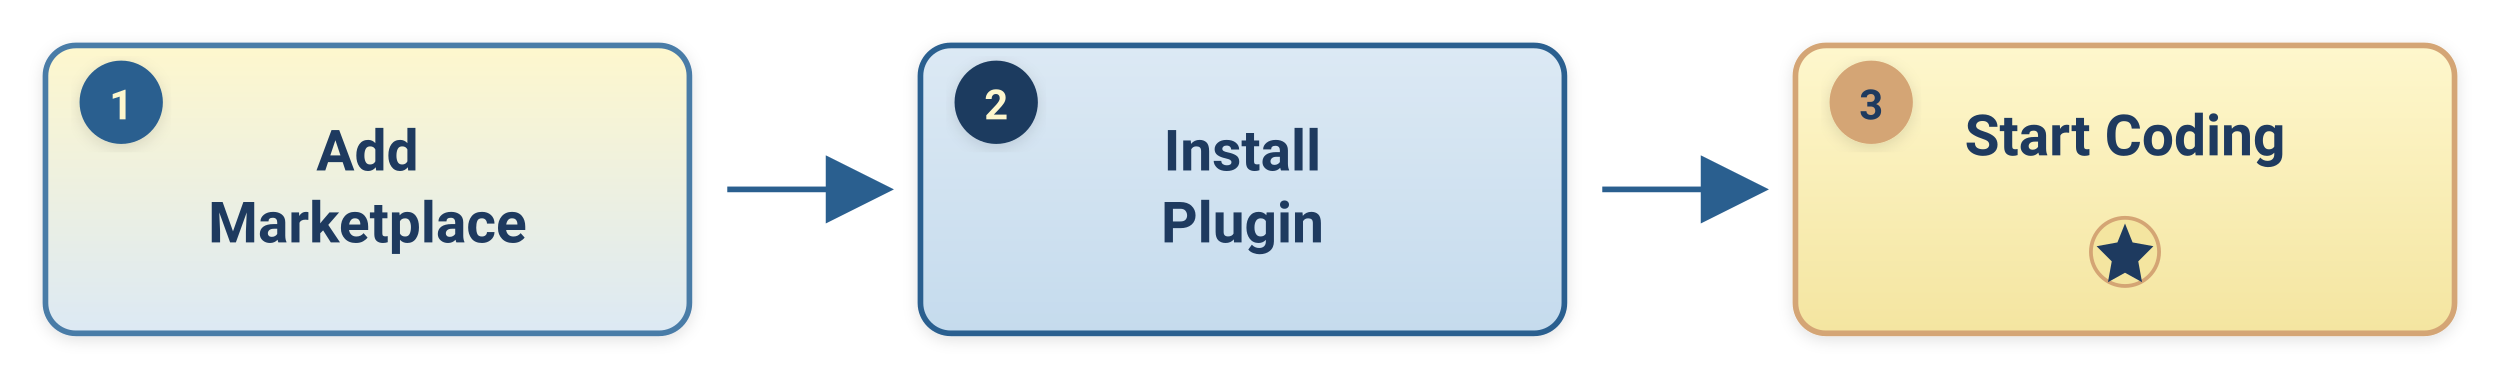
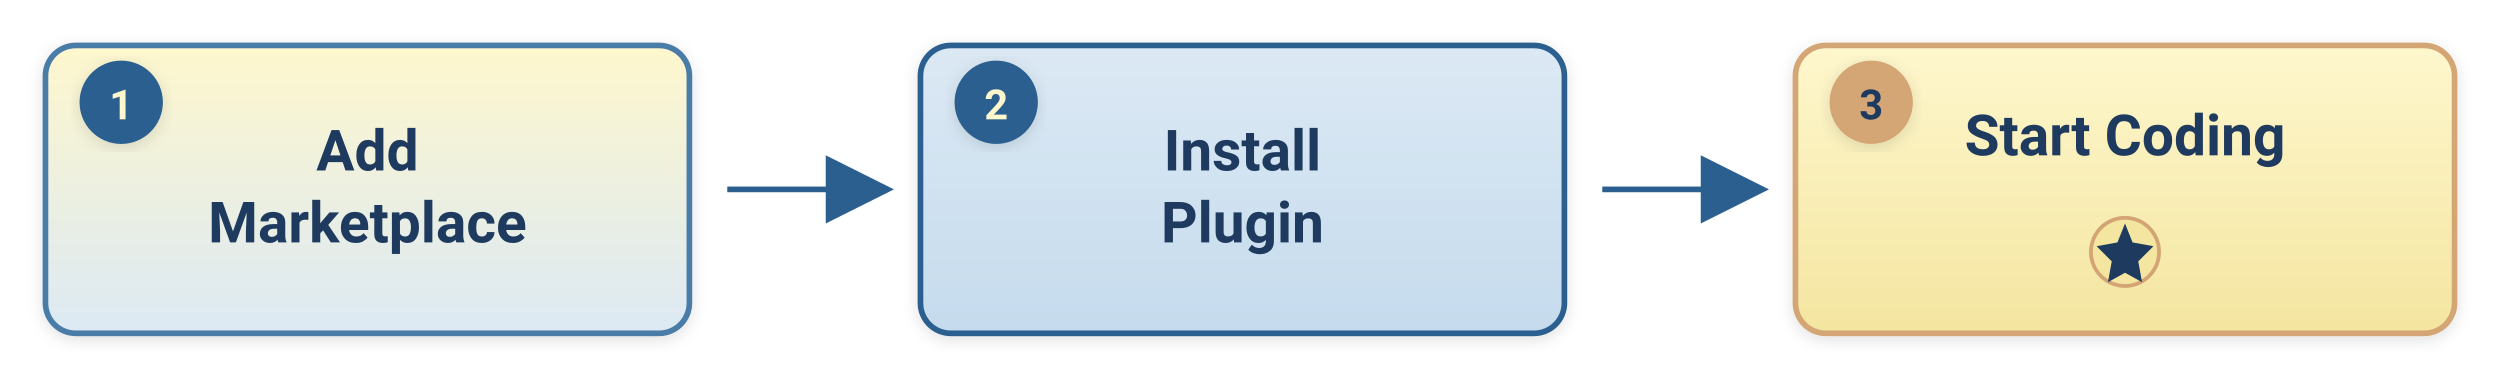
<svg xmlns="http://www.w3.org/2000/svg" viewBox="0 0 1320 200" width="1320" height="200">
  <defs>
    <marker id="arrow" markerWidth="12" markerHeight="12" refX="10" refY="6" orient="auto">
      <polygon points="0 0, 12 6, 0 12" fill="#2a5f8f" />
    </marker>
    <filter id="shadow-sm">
      <feDropShadow dx="0" dy="2" stdDeviation="4" flood-opacity="0.12" />
    </filter>
    <linearGradient id="step1-bg" x1="0%" y1="0%" x2="0%" y2="100%">
      <stop offset="0%" style="stop-color:#fef7cd;stop-opacity:1" />
      <stop offset="100%" style="stop-color:#dce9f4;stop-opacity:1" />
    </linearGradient>
    <linearGradient id="step2-bg" x1="0%" y1="0%" x2="0%" y2="100%">
      <stop offset="0%" style="stop-color:#dce9f4;stop-opacity:1" />
      <stop offset="100%" style="stop-color:#c5dbed;stop-opacity:1" />
    </linearGradient>
    <linearGradient id="step3-bg" x1="0%" y1="0%" x2="0%" y2="100%">
      <stop offset="0%" style="stop-color:#fef7cd;stop-opacity:1" />
      <stop offset="100%" style="stop-color:#f4e5a0;stop-opacity:1" />
    </linearGradient>
  </defs>
  <g id="main">
    <rect x="24" y="24" width="340" height="152" rx="16" fill="url(#step1-bg)" stroke="#4a7ba7" stroke-width="3" filter="url(#shadow-sm)" />
    <circle cx="64" cy="54" r="22" fill="#2a5f8f" filter="url(#shadow-sm)" />
    <text x="64" y="63" text-anchor="middle" font-size="22" font-weight="700" fill="#fef7cd" font-family="ui-sans-serif, system-ui, -apple-system, 'Segoe UI', Roboto, sans-serif">
      1
    </text>
    <text x="194" y="90" text-anchor="middle" font-size="30" font-weight="700" fill="#1e3a5f" font-family="ui-sans-serif, system-ui, -apple-system, 'Segoe UI', Roboto, sans-serif">
      Add
    </text>
    <text x="194" y="128" text-anchor="middle" font-size="30" font-weight="700" fill="#1e3a5f" font-family="ui-sans-serif, system-ui, -apple-system, 'Segoe UI', Roboto, sans-serif">
      Marketplace
    </text>
    <path d="M 384 100 L 466 100" stroke="#2a5f8f" stroke-width="3" marker-end="url(#arrow)" fill="none" />
    <rect x="486" y="24" width="340" height="152" rx="16" fill="url(#step2-bg)" stroke="#2a5f8f" stroke-width="3" filter="url(#shadow-sm)" />
-     <circle cx="526" cy="54" r="22" fill="#1e3a5f" filter="url(#shadow-sm)" />
+     <circle cx="526" cy="54" r="22" fill="#2a5f8f" filter="url(#shadow-sm)" />
    <text x="526" y="63" text-anchor="middle" font-size="22" font-weight="700" fill="#fef7cd" font-family="ui-sans-serif, system-ui, -apple-system, 'Segoe UI', Roboto, sans-serif">
      2
    </text>
    <text x="656" y="90" text-anchor="middle" font-size="30" font-weight="700" fill="#1e3a5f" font-family="ui-sans-serif, system-ui, -apple-system, 'Segoe UI', Roboto, sans-serif">
      Install
    </text>
    <text x="656" y="128" text-anchor="middle" font-size="30" font-weight="700" fill="#1e3a5f" font-family="ui-sans-serif, system-ui, -apple-system, 'Segoe UI', Roboto, sans-serif">
      Plugin
    </text>
    <path d="M 846 100 L 928 100" stroke="#2a5f8f" stroke-width="3" marker-end="url(#arrow)" fill="none" />
    <rect x="948" y="24" width="348" height="152" rx="16" fill="url(#step3-bg)" stroke="#d4a574" stroke-width="3" filter="url(#shadow-sm)" />
    <circle cx="988" cy="54" r="22" fill="#d4a574" filter="url(#shadow-sm)" />
    <text x="988" y="63" text-anchor="middle" font-size="22" font-weight="700" fill="#1e3a5f" font-family="ui-sans-serif, system-ui, -apple-system, 'Segoe UI', Roboto, sans-serif">
      3
    </text>
    <text x="1122" y="82" text-anchor="middle" font-size="30" font-weight="700" fill="#1e3a5f" font-family="ui-sans-serif, system-ui, -apple-system, 'Segoe UI', Roboto, sans-serif">
      Start Coding
    </text>
    <circle cx="1122" cy="133" r="18" fill="#f4e5a0" stroke="#d4a574" stroke-width="2" />
    <path d="M 1122 118 L 1126 128 L 1137 130 L 1129 138 L 1131 149 L 1122 144 L 1113 149 L 1115 138 L 1107 130 L 1118 128 Z" fill="#1e3a5f" />
  </g>
</svg>
